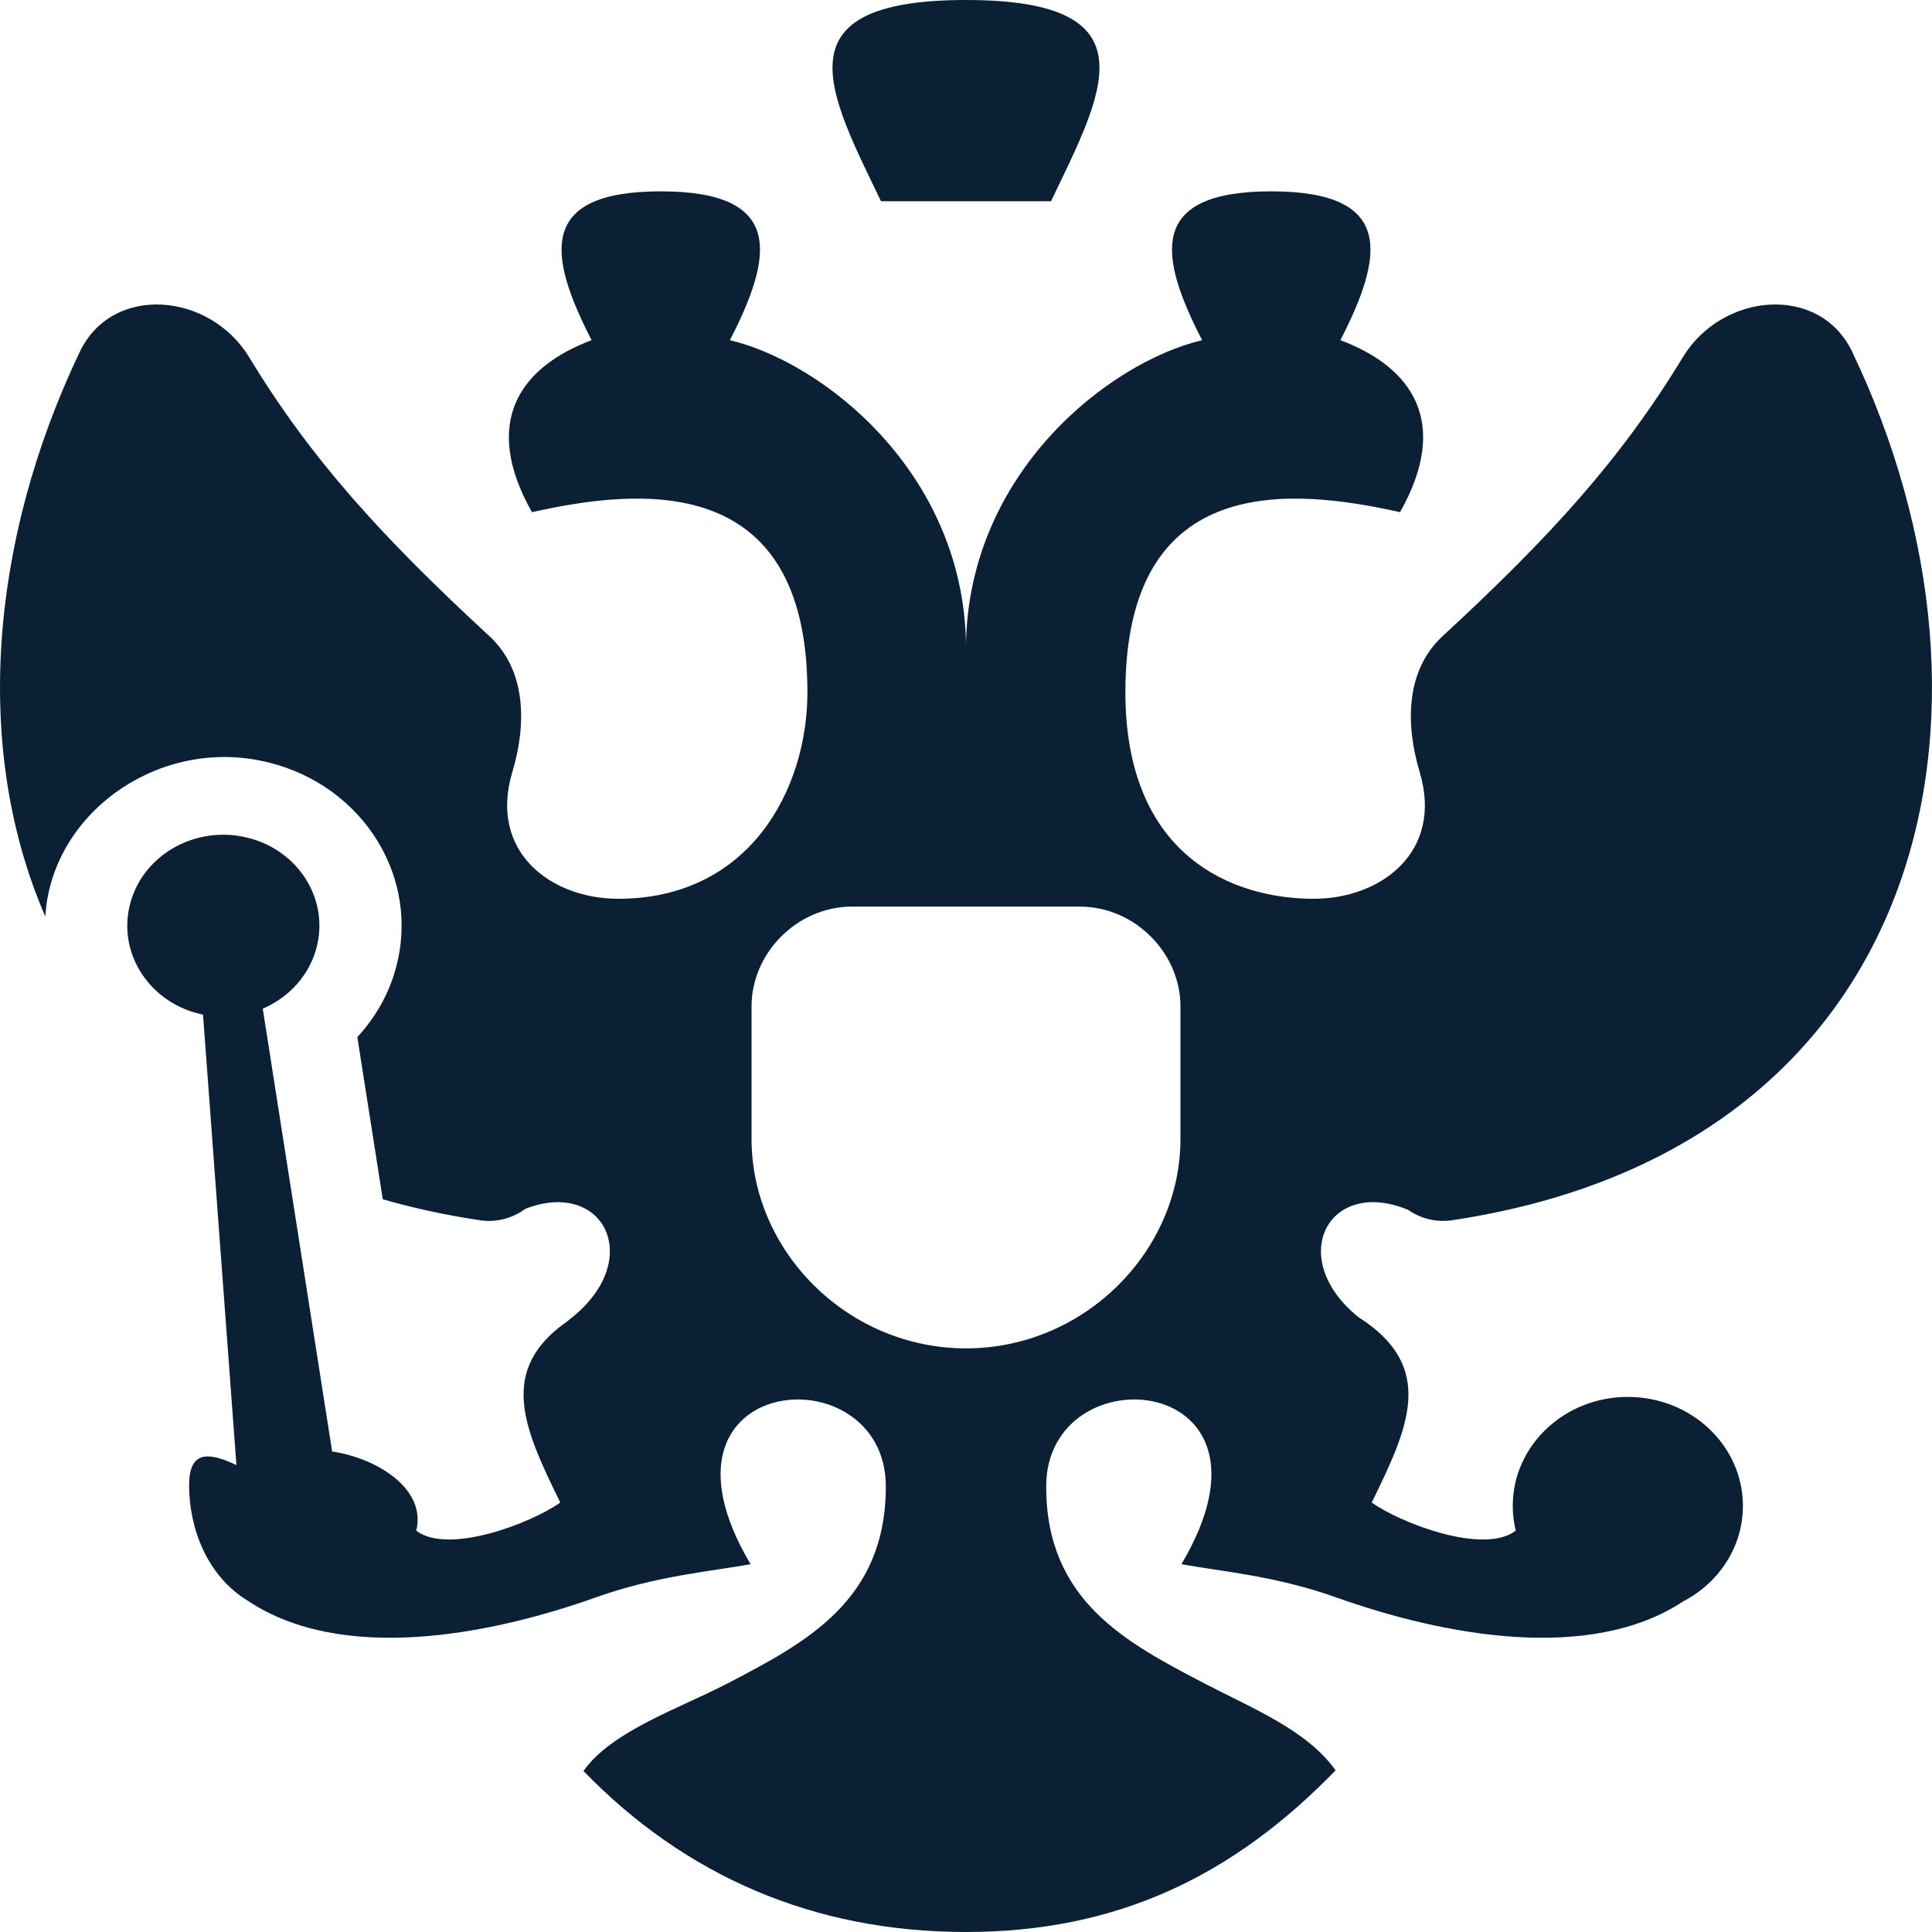
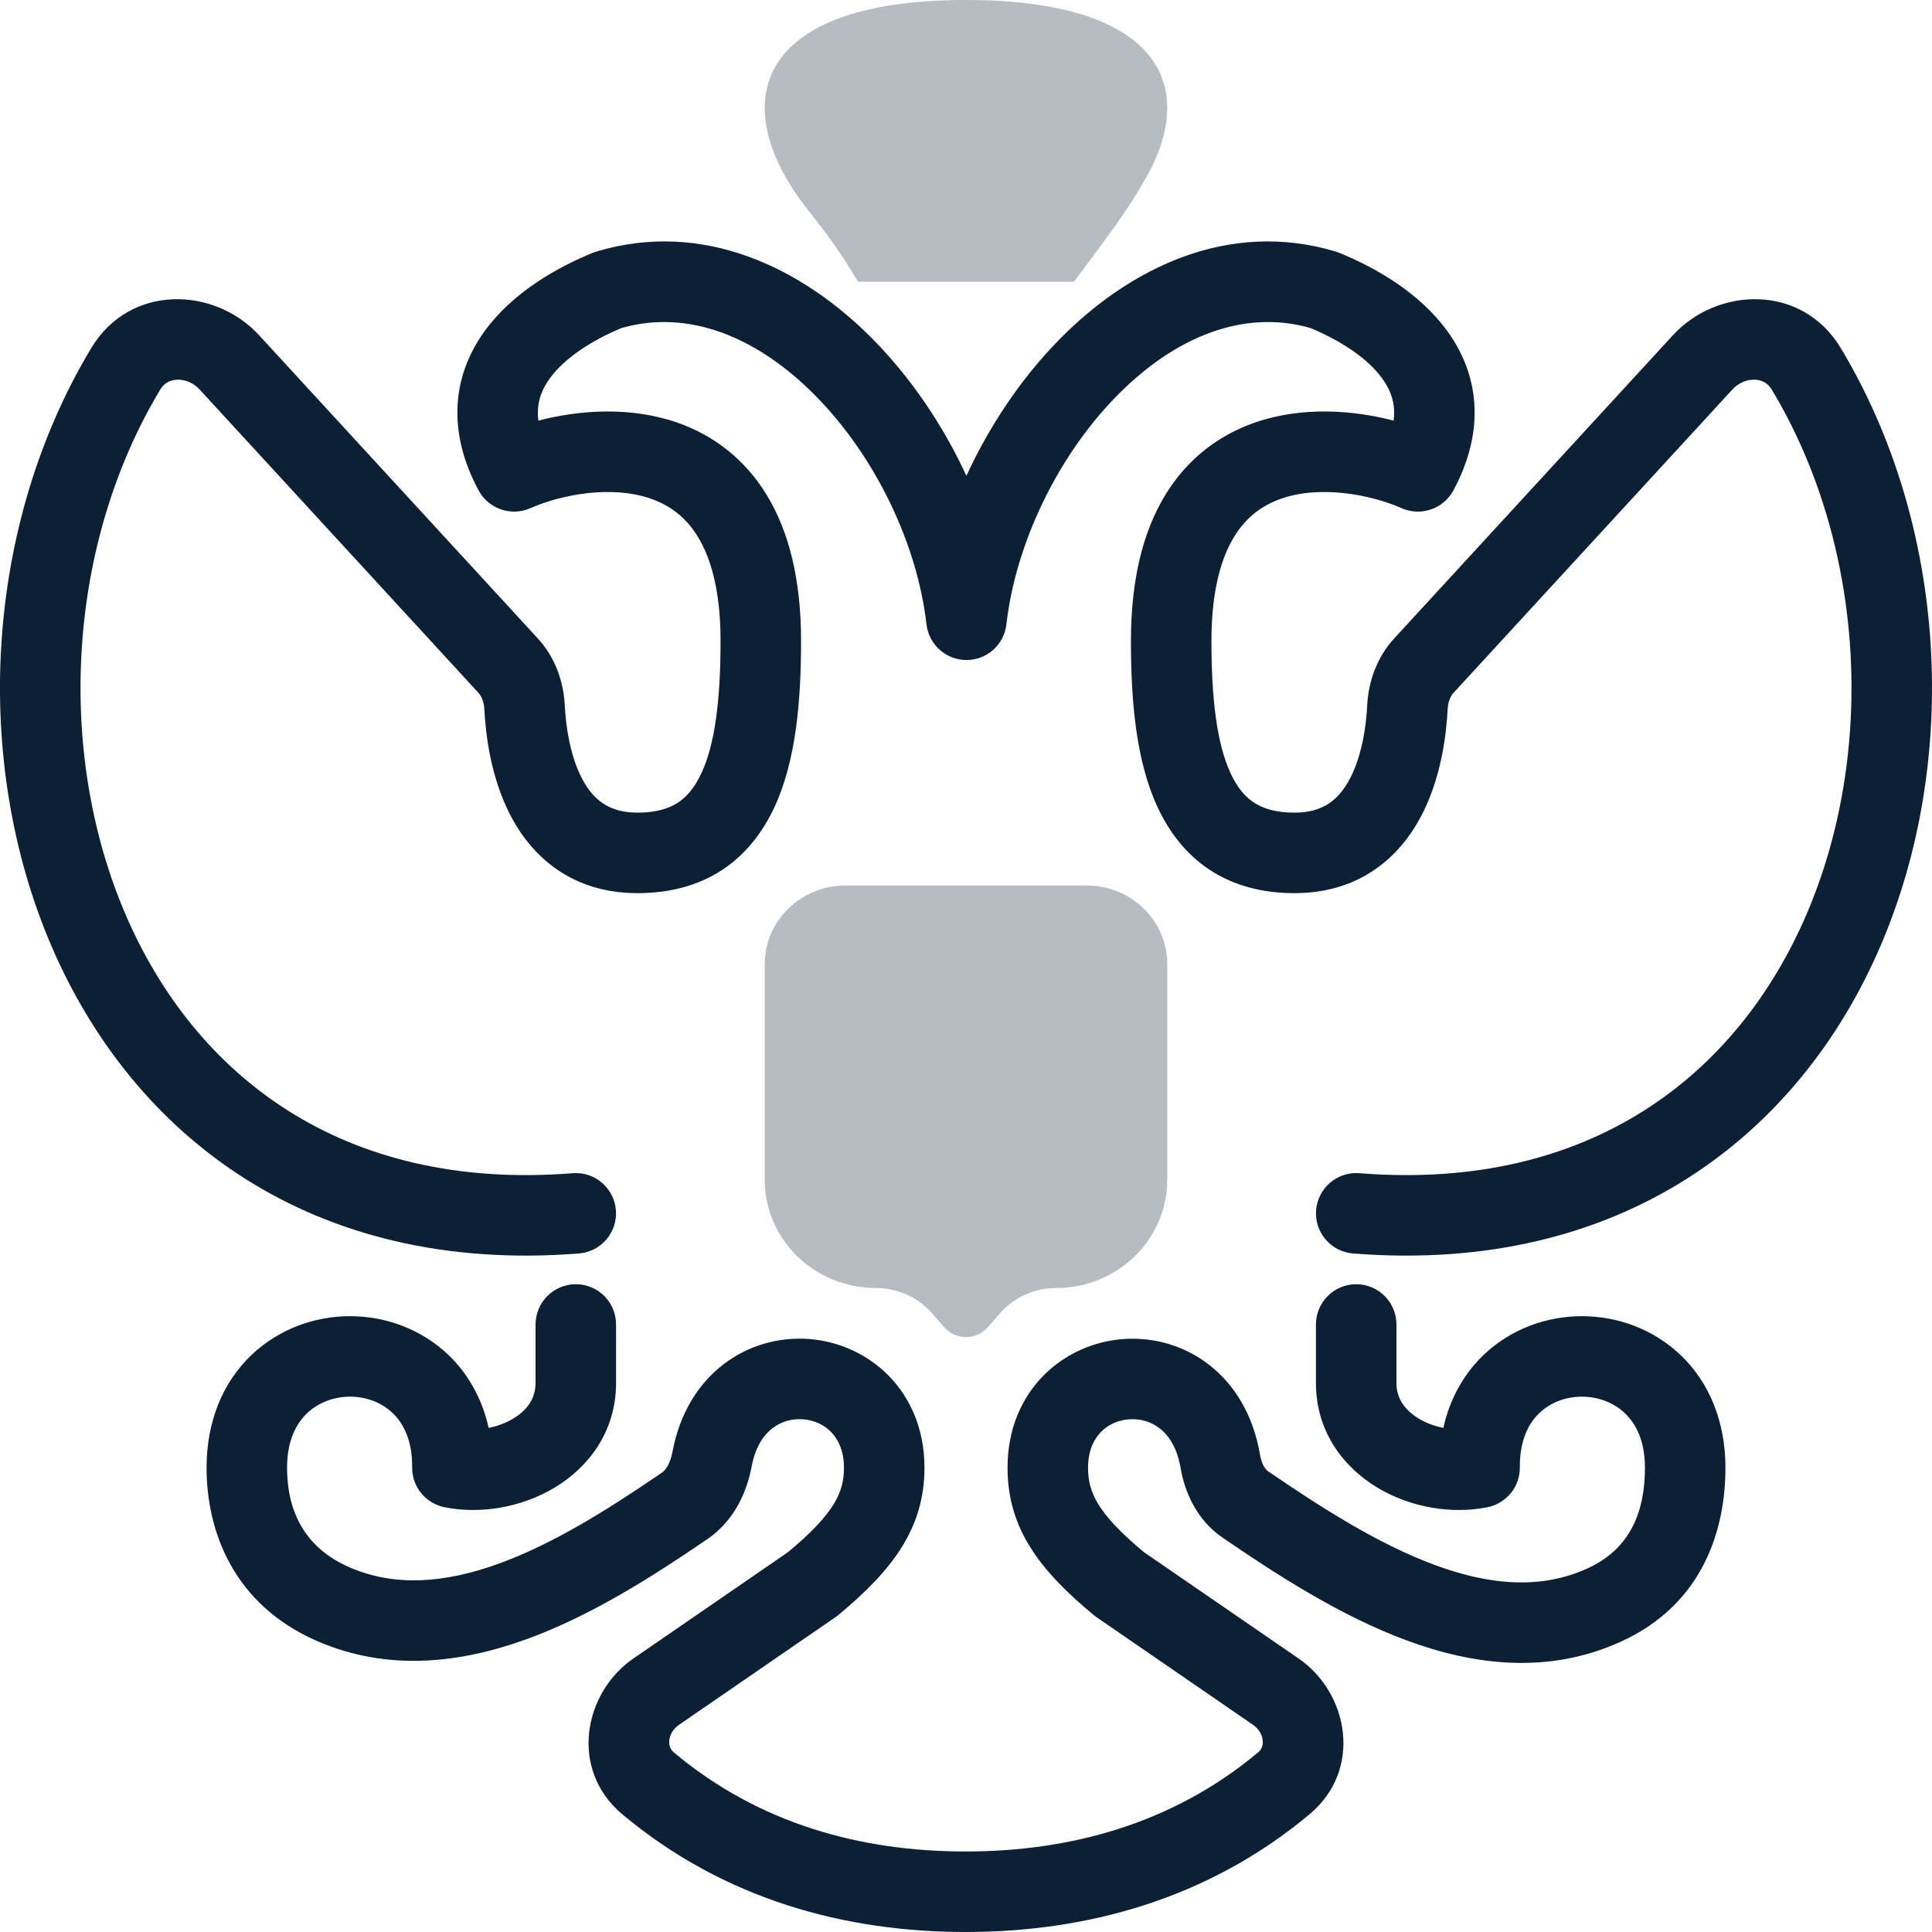
<svg xmlns="http://www.w3.org/2000/svg" width="24" height="24" viewBox="0 0 24 24" fill="none">
  <rect width="24" height="24" fill="none" />
-   <path d="M12 0C9.647 0 10.297 1.152 10.944 2.5H13.056C13.702 1.152 14.353 0 12 0Z" fill="#0B1F35" />
-   <path fill-rule="evenodd" clip-rule="evenodd" d="M12 24C10.11 24 8.514 23.305 7.248 22C7.599 21.501 8.451 21.219 9.04 20.911C10.013 20.403 11.004 19.885 11.004 18.466C11.004 16.78 7.903 17.039 9.324 19.431C8.844 19.519 8.159 19.574 7.409 19.841C6.057 20.323 4.248 20.657 3.089 19.892C2.554 19.57 2.349 18.96 2.349 18.449C2.349 18.023 2.586 18.032 2.937 18.2L2.522 12.604C1.881 12.473 1.471 11.875 1.607 11.267C1.742 10.656 2.375 10.265 3.02 10.394C3.665 10.522 4.078 11.122 3.942 11.732C3.86 12.099 3.599 12.387 3.264 12.53L4.126 18.031C4.675 18.112 5.3 18.49 5.171 19.015C5.57 19.318 6.6 18.921 6.96 18.665C6.519 17.762 6.159 17.013 7.071 16.398C7.061 16.403 7.052 16.408 7.044 16.414C8.033 15.684 7.517 14.629 6.525 15.017C6.37 15.132 6.169 15.19 5.959 15.158C5.533 15.094 5.132 15.006 4.755 14.898L4.439 12.883C4.682 12.621 4.86 12.298 4.941 11.932C5.193 10.799 4.428 9.686 3.231 9.448C1.92 9.186 0.637 10.128 0.563 11.385C-0.337 9.315 -0.131 6.72 0.991 4.371C1.395 3.524 2.605 3.631 3.095 4.437C3.867 5.71 4.75 6.675 6.081 7.904C6.541 8.33 6.541 9.001 6.365 9.588C6.066 10.582 6.844 11.165 7.68 11.165C9.307 11.165 10.03 9.811 10.03 8.599C10.03 5.825 7.907 6.074 6.608 6.362C5.981 5.251 6.452 4.562 7.349 4.226C6.813 3.18 6.667 2.377 8.208 2.377C9.75 2.377 9.604 3.18 9.067 4.226C10.222 4.5 11.965 5.865 12 8C12.035 5.865 13.778 4.5 14.933 4.226C14.396 3.18 14.25 2.377 15.792 2.377C17.333 2.377 17.187 3.18 16.651 4.226C17.548 4.562 18.019 5.251 17.392 6.362C16.093 6.074 13.98 5.825 13.98 8.599C13.98 10.63 15.305 11.165 16.32 11.165C17.156 11.165 17.934 10.582 17.635 9.588C17.459 9.001 17.459 8.33 17.919 7.904C19.25 6.675 20.133 5.71 20.905 4.437C21.395 3.631 22.605 3.524 23.009 4.371C25.157 8.87 23.949 14.268 18.041 15.158C17.846 15.187 17.652 15.141 17.494 15.03C16.503 14.616 15.966 15.628 16.876 16.363C17.854 16.984 17.49 17.745 17.04 18.665C17.4 18.921 18.43 19.318 18.829 19.015C18.805 18.916 18.792 18.812 18.792 18.707C18.792 17.959 19.432 17.353 20.221 17.353C21.011 17.353 21.651 17.959 21.651 18.707C21.651 19.217 21.352 19.662 20.911 19.892C19.752 20.657 17.943 20.323 16.591 19.841C15.841 19.574 15.156 19.519 14.676 19.431C16.097 17.039 12.996 16.78 12.996 18.466C12.996 19.885 13.987 20.403 14.96 20.911C15.549 21.219 16.24 21.493 16.591 21.992C15.325 23.297 13.889 24 12 24ZM10.587 11.262C9.896 11.262 9.336 11.845 9.336 12.5V14.15C9.336 15.543 10.528 16.75 12 16.75C13.471 16.75 14.664 15.543 14.664 14.15V12.5C14.664 11.845 14.103 11.262 13.412 11.262H10.587Z" fill="#0B1F35" />
+   <path d="M9.5 11.976C9.5 11.437 9.949 11 10.502 11H13.498C14.052 11 14.5 11.437 14.5 11.976V14.655C14.5 15.398 13.882 16 13.12 16C12.85 16 12.594 16.116 12.419 16.317L12.27 16.488C12.129 16.65 11.871 16.65 11.73 16.488L11.581 16.317C11.406 16.116 11.15 16 10.88 16C10.118 16 9.5 15.398 9.5 14.655V11.976Z" fill="#0B1F35" fill-opacity="0.3" />
+   <path d="M10.659 3.5H13.341C13.775 2.915 13.999 2.63 14.238 2.205C14.902 1.031 14.355 -2.16107e-05 12 3.39832e-10C9.645 2.16121e-05 9.098 1.031 9.762 2.205C10.001 2.629 10.225 2.768 10.659 3.5Z" fill="#0B1F35" fill-opacity="0.3" />
+   <path fill-rule="evenodd" clip-rule="evenodd" d="M13.157 4.22C14.042 3.318 15.271 2.729 16.589 3.124C16.605 3.129 16.62 3.134 16.635 3.14C17.082 3.322 17.634 3.634 17.983 4.118C18.163 4.368 18.293 4.67 18.315 5.019C18.337 5.368 18.25 5.729 18.054 6.093C17.93 6.322 17.65 6.418 17.412 6.313C17.029 6.144 16.401 6.023 15.912 6.196C15.684 6.276 15.481 6.42 15.329 6.671C15.172 6.929 15.049 7.333 15.049 7.962C15.049 8.678 15.115 9.24 15.289 9.61C15.37 9.784 15.468 9.898 15.577 9.97C15.686 10.041 15.842 10.095 16.081 10.095C16.442 10.095 16.634 9.928 16.768 9.675C16.918 9.392 16.971 9.026 16.984 8.76C16.999 8.477 17.097 8.172 17.32 7.93L20.783 4.163C21.336 3.562 22.384 3.523 22.866 4.323C24.192 6.527 24.354 9.443 23.358 11.756C22.348 14.105 20.139 15.835 16.808 15.571C16.532 15.549 16.327 15.308 16.349 15.033C16.371 14.758 16.612 14.552 16.887 14.574C19.757 14.802 21.585 13.349 22.44 11.361C23.31 9.337 23.166 6.761 22.009 4.839C21.961 4.76 21.89 4.721 21.803 4.717C21.71 4.712 21.602 4.749 21.519 4.84L18.056 8.607C18.02 8.646 17.988 8.714 17.983 8.812C17.967 9.128 17.903 9.667 17.652 10.142C17.384 10.649 16.89 11.095 16.081 11.095C15.682 11.095 15.327 11.002 15.028 10.806C14.731 10.61 14.525 10.336 14.383 10.034C14.109 9.45 14.049 8.695 14.049 7.962C14.049 7.208 14.196 6.609 14.474 6.151C14.757 5.686 15.153 5.403 15.58 5.252C16.173 5.044 16.811 5.095 17.312 5.225C17.319 5.173 17.32 5.125 17.317 5.083C17.309 4.951 17.261 4.826 17.172 4.703C16.987 4.446 16.646 4.228 16.28 4.075C15.452 3.838 14.598 4.179 13.871 4.92C13.138 5.667 12.617 6.75 12.502 7.755C12.474 8.008 12.26 8.199 12.006 8.199C11.752 8.199 11.538 8.008 11.509 7.755C11.394 6.751 10.871 5.668 10.135 4.921C9.405 4.179 8.548 3.838 7.72 4.075C7.354 4.228 7.013 4.446 6.828 4.703C6.739 4.826 6.691 4.951 6.683 5.083C6.68 5.125 6.681 5.173 6.688 5.225C7.189 5.095 7.827 5.044 8.42 5.252C8.847 5.403 9.243 5.686 9.526 6.151C9.804 6.609 9.951 7.208 9.951 7.962C9.951 8.695 9.891 9.45 9.617 10.034C9.475 10.336 9.269 10.61 8.972 10.806C8.673 11.002 8.318 11.095 7.919 11.095C7.11 11.095 6.616 10.649 6.348 10.142C6.097 9.667 6.033 9.128 6.017 8.812C6.012 8.714 5.979 8.646 5.944 8.607L2.481 4.84C2.398 4.749 2.29 4.712 2.197 4.717C2.11 4.721 2.039 4.76 1.991 4.839C0.834 6.761 0.69 9.337 1.56 11.361C2.415 13.349 4.243 14.802 7.113 14.574C7.388 14.552 7.629 14.758 7.651 15.033C7.673 15.308 7.467 15.549 7.192 15.571C3.861 15.835 1.652 14.105 0.641 11.756C-0.354 9.443 -0.192 6.527 1.134 4.323C1.616 3.523 2.664 3.562 3.217 4.163L6.68 7.93C6.903 8.172 7.001 8.477 7.016 8.76C7.029 9.026 7.082 9.392 7.232 9.675C7.366 9.928 7.558 10.095 7.919 10.095C8.158 10.095 8.314 10.041 8.423 9.97C8.532 9.898 8.629 9.784 8.711 9.61C8.885 9.24 8.951 8.678 8.951 7.962C8.951 7.333 8.828 6.929 8.671 6.671C8.519 6.42 8.316 6.276 8.088 6.196C7.598 6.023 6.971 6.144 6.588 6.313C6.35 6.418 6.07 6.322 5.946 6.093C5.75 5.729 5.663 5.368 5.685 5.019C5.707 4.67 5.837 4.368 6.017 4.118C6.366 3.634 6.918 3.322 7.365 3.14C7.38 3.134 7.395 3.129 7.411 3.124C8.729 2.729 9.961 3.318 10.848 4.219C11.318 4.697 11.715 5.282 12.005 5.911C12.294 5.283 12.689 4.697 13.157 4.22ZM7.153 15.953C7.429 15.953 7.653 16.177 7.653 16.453V17.18C7.653 17.787 7.307 18.23 6.889 18.48C6.483 18.724 5.973 18.814 5.521 18.723C5.286 18.675 5.118 18.468 5.12 18.229C5.123 17.891 5.011 17.682 4.88 17.556C4.743 17.423 4.552 17.35 4.349 17.35C4.146 17.35 3.952 17.424 3.813 17.557C3.68 17.685 3.566 17.895 3.566 18.233C3.566 18.736 3.757 19.217 4.344 19.471C4.907 19.714 5.523 19.667 6.192 19.426C6.866 19.182 7.542 18.758 8.187 18.318L8.224 18.293C8.267 18.263 8.325 18.187 8.354 18.034C8.537 17.058 9.301 16.575 10.056 16.634C10.797 16.693 11.484 17.281 11.484 18.233C11.484 18.984 11.087 19.507 10.408 20.067C10.397 20.076 10.385 20.085 10.373 20.093L8.435 21.426C8.359 21.478 8.32 21.554 8.314 21.62C8.308 21.682 8.327 21.732 8.374 21.772C9.429 22.655 10.691 23 11.994 23C13.298 23 14.569 22.654 15.626 21.771C15.673 21.732 15.692 21.681 15.686 21.62C15.68 21.554 15.641 21.478 15.565 21.426L13.627 20.093C13.615 20.085 13.603 20.076 13.592 20.067C12.913 19.507 12.516 18.984 12.516 18.233C12.516 17.275 13.211 16.686 13.958 16.634C14.719 16.58 15.483 17.078 15.652 18.069C15.674 18.198 15.723 18.257 15.753 18.277C16.422 18.734 17.121 19.181 17.819 19.439C18.511 19.696 19.143 19.745 19.717 19.485C20.265 19.237 20.434 18.761 20.434 18.233C20.434 17.895 20.32 17.685 20.187 17.557C20.048 17.424 19.854 17.35 19.651 17.35C19.448 17.35 19.257 17.423 19.12 17.556C18.989 17.682 18.877 17.891 18.88 18.229C18.882 18.468 18.714 18.675 18.479 18.723C18.027 18.814 17.517 18.724 17.111 18.48C16.693 18.23 16.347 17.787 16.347 17.18V16.454C16.347 16.178 16.571 15.953 16.847 15.953C17.123 15.953 17.347 16.177 17.347 16.453V17.18C17.347 17.362 17.441 17.512 17.626 17.623C17.718 17.679 17.824 17.717 17.93 17.738C18.01 17.376 18.183 17.07 18.425 16.836C18.766 16.508 19.214 16.35 19.651 16.35C20.089 16.35 20.537 16.508 20.879 16.835C21.227 17.168 21.434 17.649 21.434 18.233C21.434 18.977 21.173 19.924 20.129 20.396C19.228 20.804 18.303 20.685 17.472 20.377C16.647 20.072 15.858 19.56 15.19 19.103C14.864 18.881 14.717 18.533 14.666 18.237C14.583 17.751 14.275 17.614 14.028 17.631C13.766 17.649 13.516 17.839 13.516 18.233C13.516 18.532 13.628 18.797 14.211 19.282L16.131 20.602C16.751 21.027 16.933 21.982 16.267 22.538C14.991 23.604 13.476 24 11.994 24C10.512 24 9.005 23.604 7.732 22.539C7.067 21.982 7.249 21.028 7.869 20.602L9.788 19.282C10.372 18.797 10.484 18.532 10.484 18.233C10.484 17.841 10.237 17.652 9.977 17.631C9.73 17.612 9.425 17.747 9.337 18.218C9.28 18.521 9.129 18.886 8.788 19.119L8.751 19.144C8.099 19.589 7.334 20.076 6.532 20.366C5.723 20.658 4.826 20.768 3.947 20.389C2.894 19.934 2.566 19.013 2.566 18.233C2.566 17.649 2.773 17.168 3.121 16.835C3.463 16.508 3.911 16.35 4.349 16.35C4.786 16.35 5.234 16.508 5.575 16.836C5.817 17.07 5.99 17.376 6.07 17.738C6.176 17.717 6.282 17.679 6.374 17.623C6.559 17.512 6.653 17.362 6.653 17.18V16.454C6.653 16.178 6.876 15.953 7.153 15.953Z" fill="#0B1F35" />
</svg>
